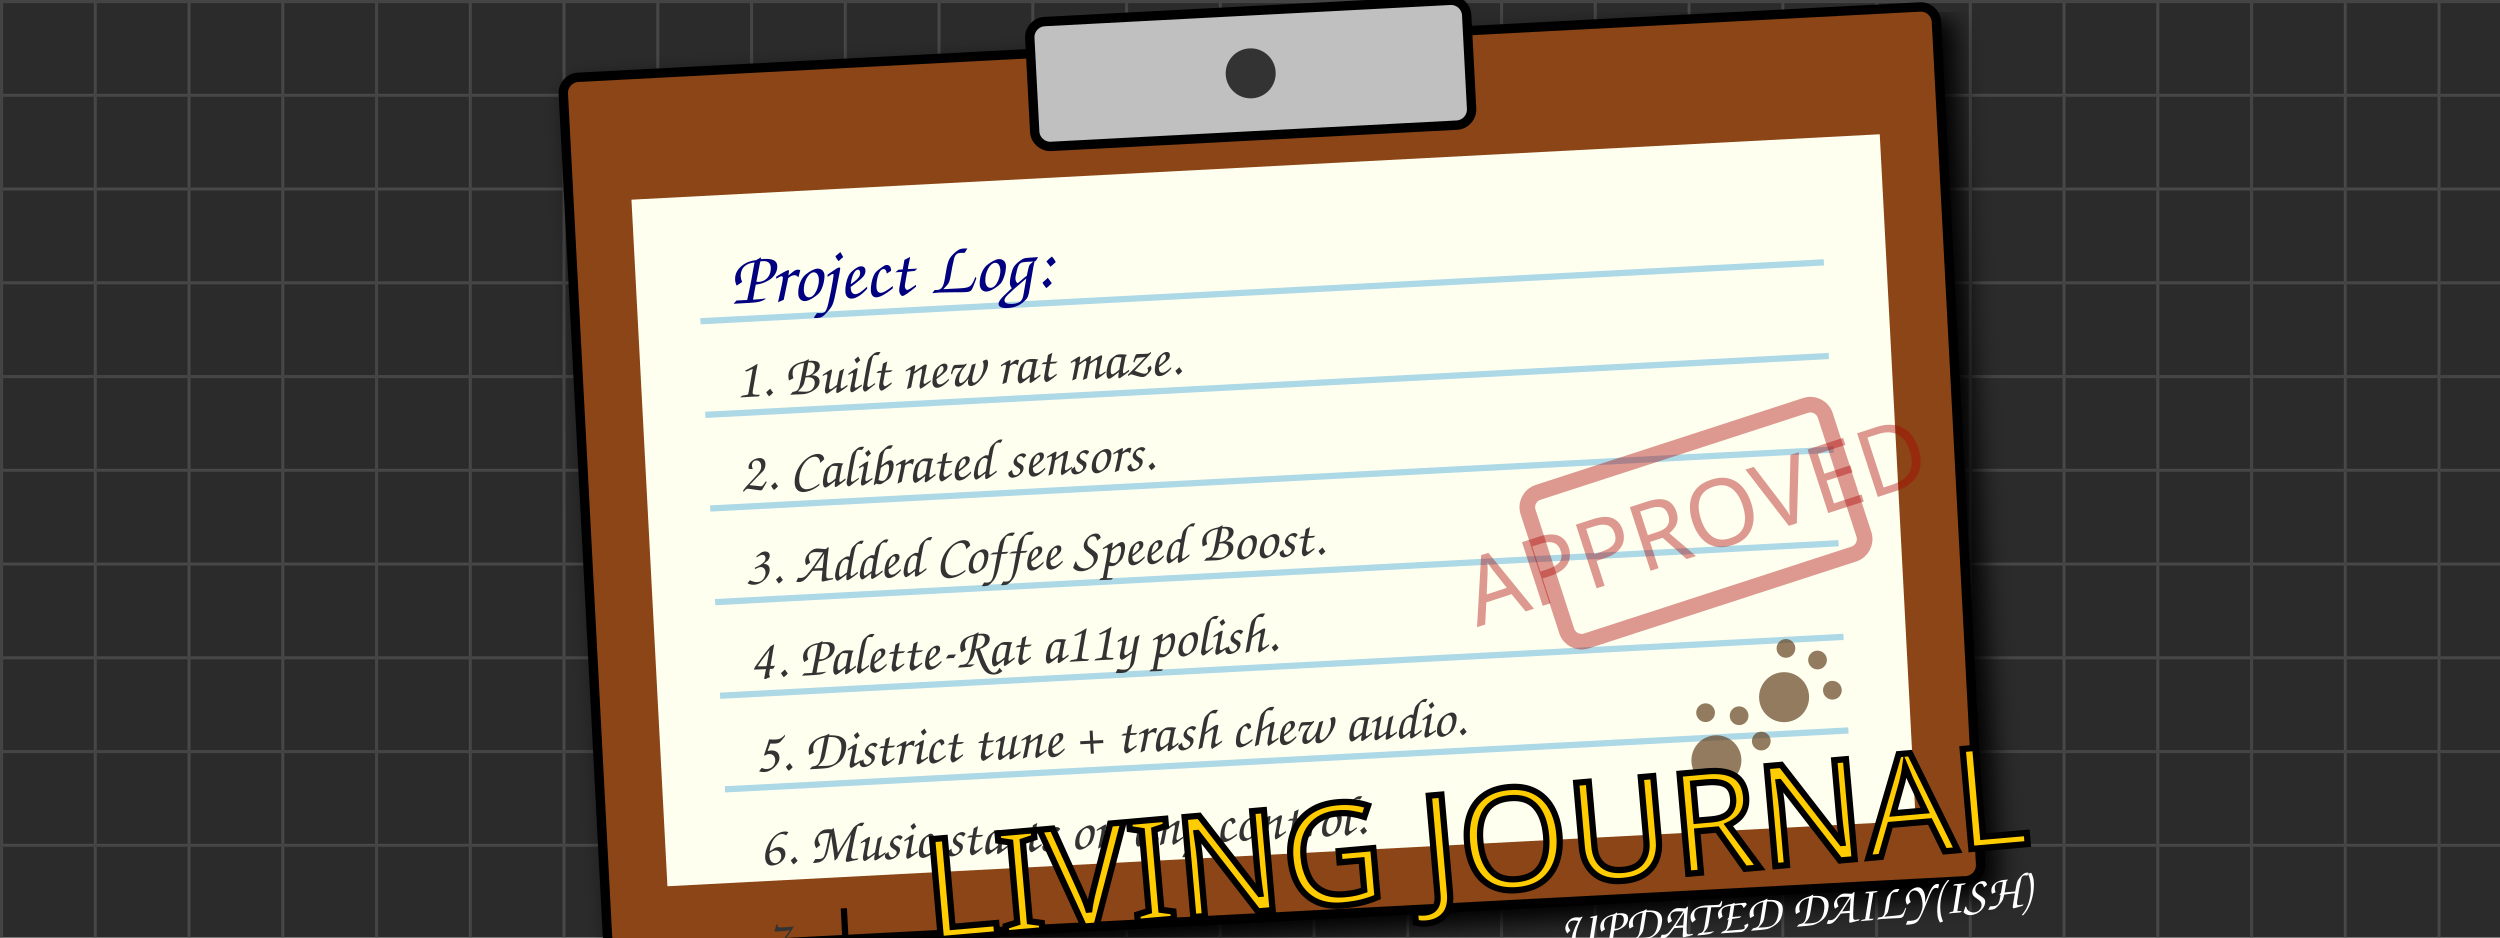
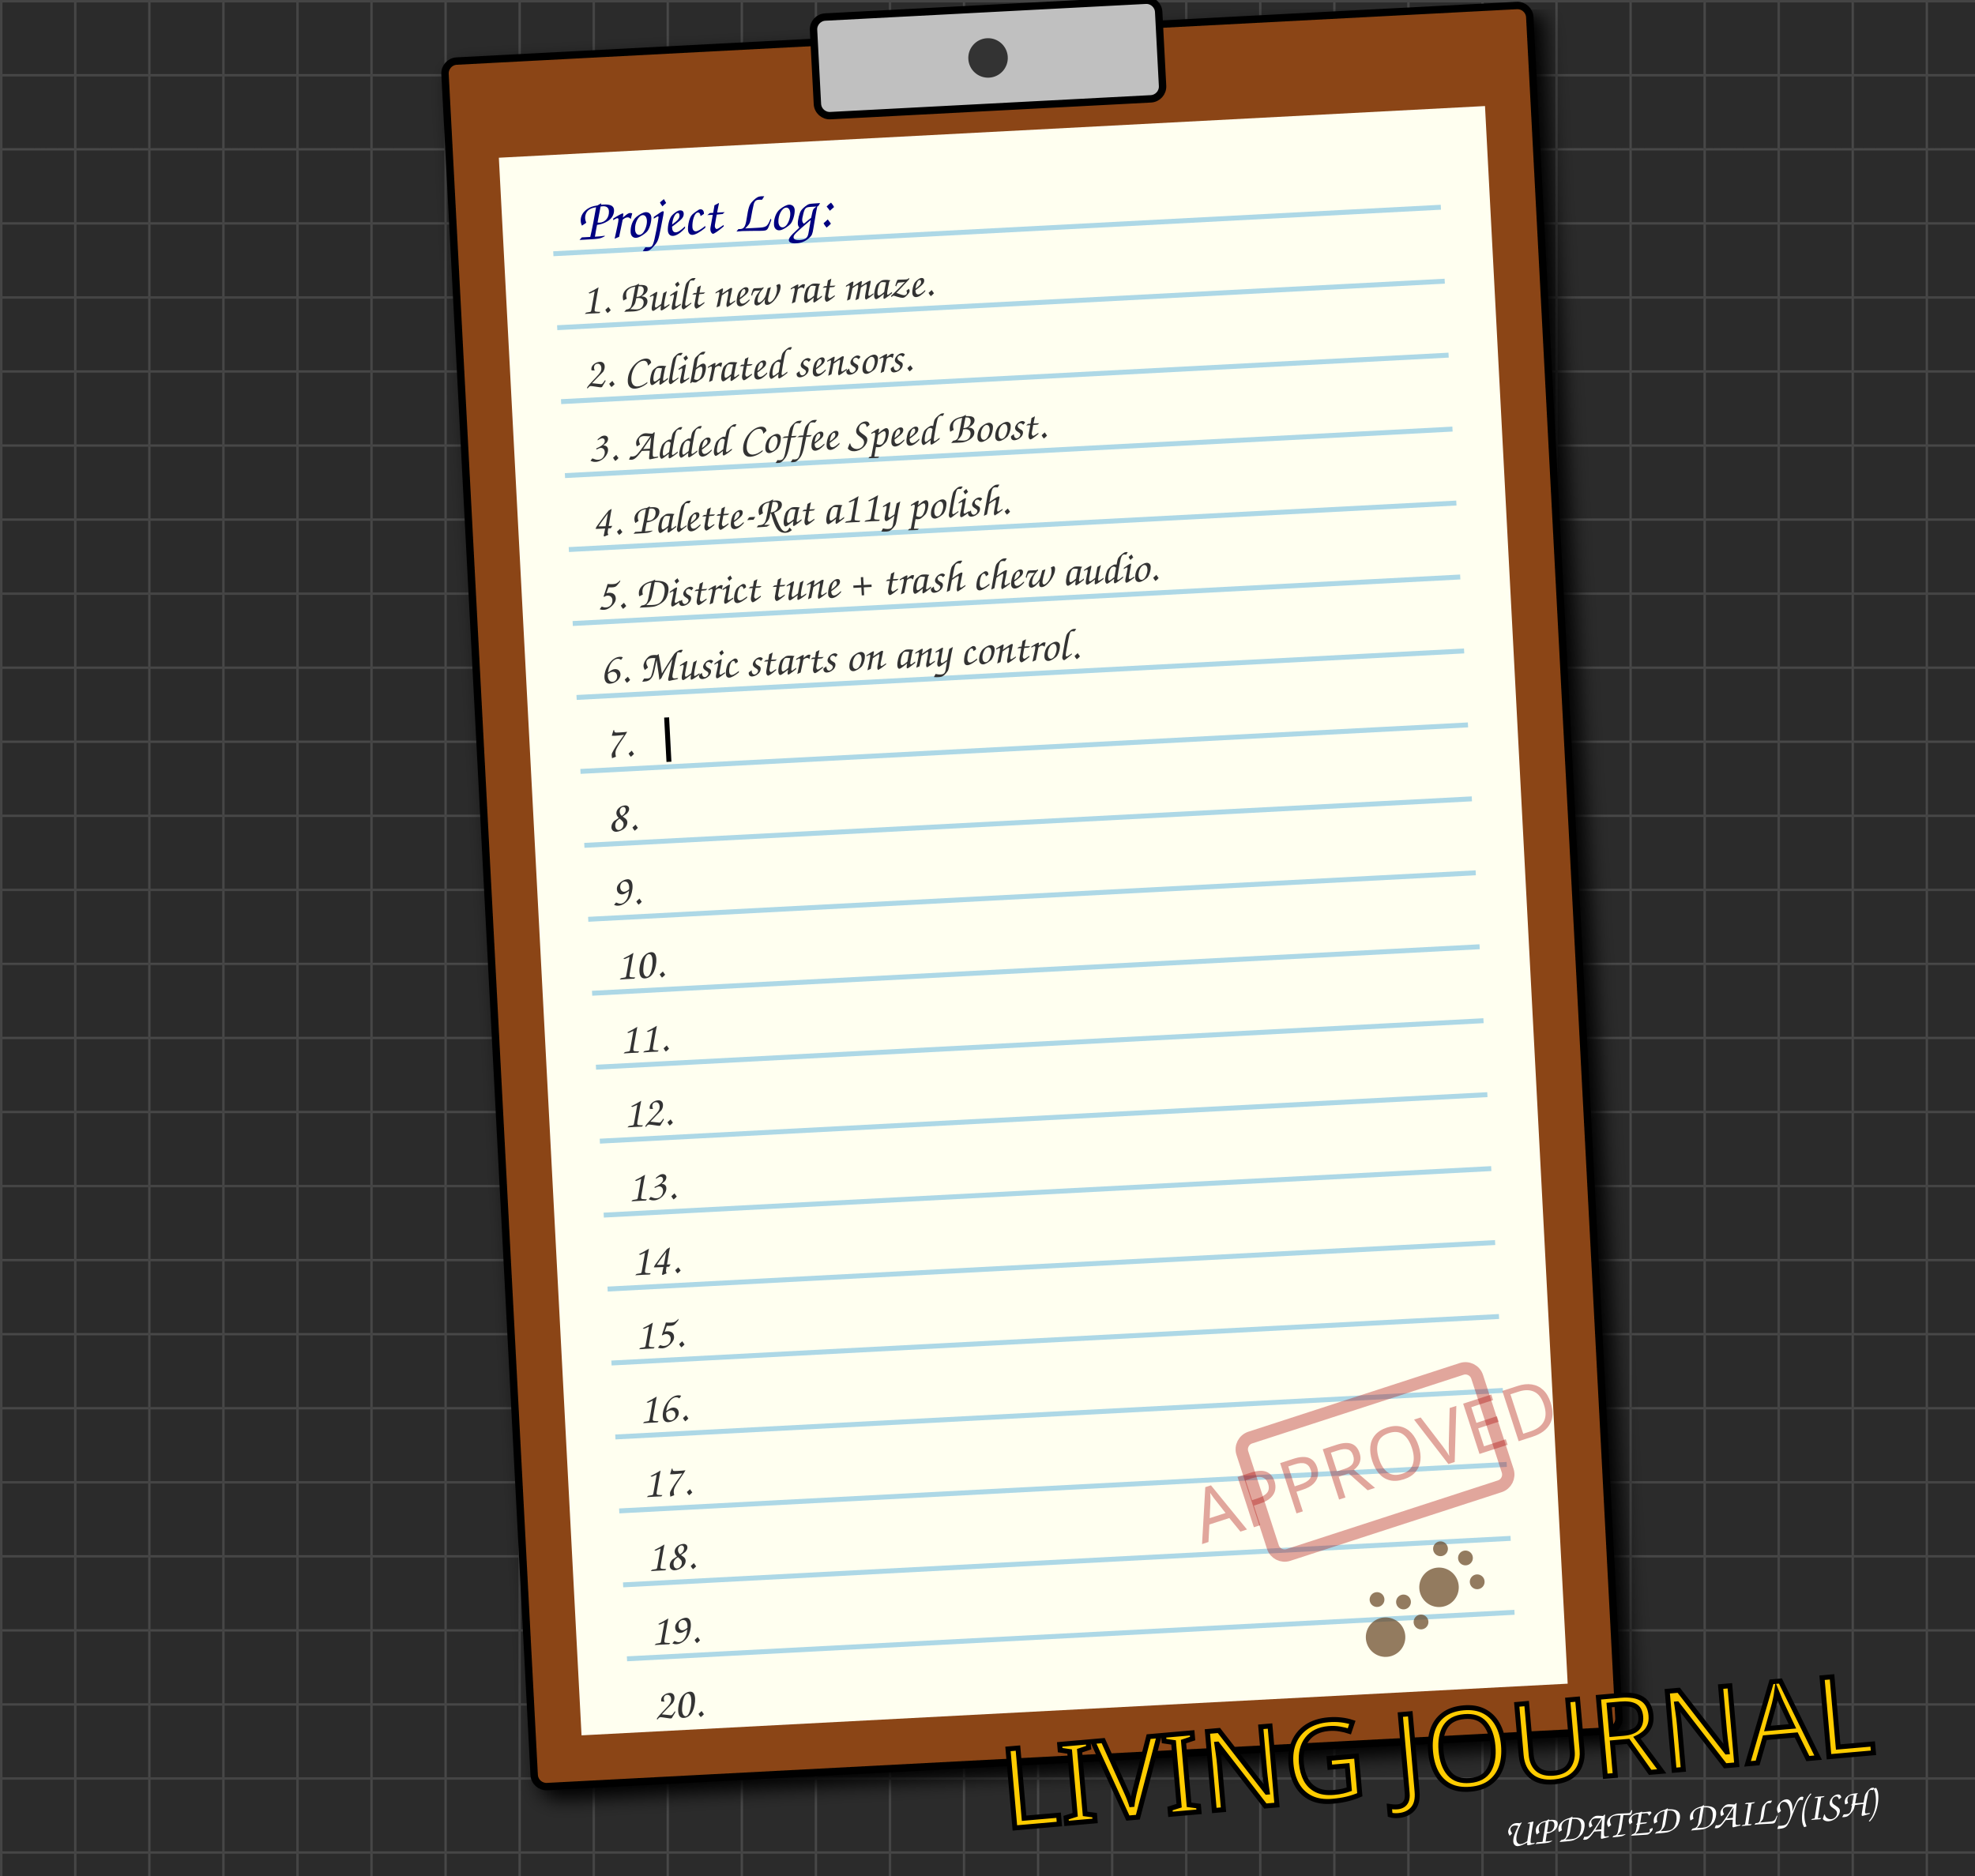
- <svg xmlns="http://www.w3.org/2000/svg" width="800" height="300" viewBox="0 0 800 300" style="background-color: #2b2b2b;">
+ <svg xmlns="http://www.w3.org/2000/svg" width="800" height="760" viewBox="0 0 800 760" style="background-color: #2b2b2b;">
  <defs>
    <pattern id="grid" width="30" height="30" patternUnits="userSpaceOnUse">
      <path d="M 30 0 L 0 0 0 30" fill="none" stroke="#444" stroke-width="2" />
    </pattern>
    <filter id="paper-shadow" x="-10%" y="-10%" width="120%" height="120%">
      <feGaussianBlur in="SourceAlpha" stdDeviation="4" />
      <feOffset dx="4" dy="4" result="offsetblur" />
      <feComponentTransfer>
        <feFuncA type="linear" slope="0.5" />
      </feComponentTransfer>
      <feMerge>
        <feMergeNode in="offsetblur" />
        <feMergeNode in="SourceGraphic" />
      </feMerge>
    </filter>
  </defs>
-   <rect width="800" height="300" fill="#2b2b2b" />
-   <rect width="800" height="300" fill="url(#grid)" />
+   <rect width="800" height="760" fill="#2b2b2b" />
+   <rect width="800" height="760" fill="url(#grid)" />
  <g transform="translate(180, 25) rotate(-3)">
-     <rect x="0" y="0" width="440" height="280" rx="5" fill="#8B4513" stroke="black" stroke-width="3" filter="url(#paper-shadow)" />
-     <rect x="20" y="40" width="400" height="220" fill="#fffff0" stroke="none" />
+     <rect x="0" y="0" width="440" height="700" rx="5" fill="#8B4513" stroke="black" stroke-width="3" filter="url(#paper-shadow)" />
+     <rect x="20" y="40" width="400" height="640" fill="#fffff0" stroke="none" />
    <rect x="150" y="-10" width="140" height="40" rx="5" fill="#c0c0c0" stroke="black" stroke-width="3" />
    <circle cx="220" cy="10" r="8" fill="#333" />
    <g stroke="#add8e6" stroke-width="2">
      <line x1="40" y1="80" x2="400" y2="80" />
      <line x1="40" y1="110" x2="400" y2="110" />
      <line x1="40" y1="140" x2="400" y2="140" />
      <line x1="40" y1="170" x2="400" y2="170" />
      <line x1="40" y1="200" x2="400" y2="200" />
      <line x1="40" y1="230" x2="400" y2="230" />
+       <line x1="40" y1="260" x2="400" y2="260" />
+       <line x1="40" y1="290" x2="400" y2="290" />
+       <line x1="40" y1="320" x2="400" y2="320" />
+       <line x1="40" y1="350" x2="400" y2="350" />
+       <line x1="40" y1="380" x2="400" y2="380" />
+       <line x1="40" y1="410" x2="400" y2="410" />
+       <line x1="40" y1="440" x2="400" y2="440" />
+       <line x1="40" y1="470" x2="400" y2="470" />
+       <line x1="40" y1="500" x2="400" y2="500" />
+       <line x1="40" y1="530" x2="400" y2="530" />
+       <line x1="40" y1="560" x2="400" y2="560" />
+       <line x1="40" y1="590" x2="400" y2="590" />
+       <line x1="40" y1="620" x2="400" y2="620" />
+       <line x1="40" y1="650" x2="400" y2="650" />
    </g>
    <text x="50" y="75" font-family="Comic Sans MS, cursive, sans-serif" font-size="24" fill="#000080">Project Log:</text>
    <g>
      <text x="50" y="105" font-family="Comic Sans MS, cursive, sans-serif" font-size="18" fill="#333">1. Built new rat maze.</text>
      <animate attributeName="opacity" values="0;1" dur="0.5s" fill="freeze" />
    </g>
    <g>
      <text x="50" y="135" font-family="Comic Sans MS, cursive, sans-serif" font-size="18" fill="#333">2. Calibrated sensors.</text>
      <animate attributeName="opacity" values="0;1" begin="0.5s" dur="0.5s" fill="freeze" />
    </g>
    <g>
      <text x="50" y="165" font-family="Comic Sans MS, cursive, sans-serif" font-size="18" fill="#333">3. Added Coffee Speed Boost.</text>
      <animate attributeName="opacity" values="0;1" begin="1.0s" dur="0.5s" fill="freeze" />
    </g>
    <g>
      <text x="50" y="195" font-family="Comic Sans MS, cursive, sans-serif" font-size="18" fill="#333">4. Palette-Rat a11y polish.</text>
      <animate attributeName="opacity" values="0;1" begin="1.5s" dur="0.5s" fill="freeze" />
    </g>
    <g>
      <text x="50" y="225" font-family="Comic Sans MS, cursive, sans-serif" font-size="18" fill="#333">5. District tune + trash chew audio.</text>
      <animate attributeName="opacity" values="0;1" begin="2.0s" dur="0.5s" fill="freeze" />
    </g>
    <g>
      <text x="50" y="255" font-family="Comic Sans MS, cursive, sans-serif" font-size="18" fill="#333">6. Music starts on any control.</text>
      <animate attributeName="opacity" values="0;1" begin="2.5s" dur="0.5s" fill="freeze" />
    </g>
    <g>
      <text x="50" y="285" font-family="Comic Sans MS, cursive, sans-serif" font-size="18" fill="#333">7. </text>
      <rect x="75" y="270" width="2" height="18" fill="black">
        <animate attributeName="opacity" values="1;0;1" dur="0.8s" repeatCount="indefinite" />
      </rect>
    </g>
-     <g transform="translate(300, 150) rotate(-15)">
-       <rect x="0" y="0" width="100" height="50" rx="5" fill="none" stroke="#aa0000" stroke-width="5" opacity="0.4" />
-       <text x="50" y="35" font-family="Impact, sans-serif" font-size="30" fill="#aa0000" text-anchor="middle" opacity="0.4">APPROVED</text>
+     <text x="50" y="315" font-family="Comic Sans MS, cursive, sans-serif" font-size="18" fill="#333">8. </text>
+     <text x="50" y="345" font-family="Comic Sans MS, cursive, sans-serif" font-size="18" fill="#333">9. </text>
+     <text x="50" y="375" font-family="Comic Sans MS, cursive, sans-serif" font-size="18" fill="#333">10. </text>
+     <text x="50" y="405" font-family="Comic Sans MS, cursive, sans-serif" font-size="18" fill="#333">11. </text>
+     <text x="50" y="435" font-family="Comic Sans MS, cursive, sans-serif" font-size="18" fill="#333">12. </text>
+     <text x="50" y="465" font-family="Comic Sans MS, cursive, sans-serif" font-size="18" fill="#333">13. </text>
+     <text x="50" y="495" font-family="Comic Sans MS, cursive, sans-serif" font-size="18" fill="#333">14. </text>
+     <text x="50" y="525" font-family="Comic Sans MS, cursive, sans-serif" font-size="18" fill="#333">15. </text>
+     <text x="50" y="555" font-family="Comic Sans MS, cursive, sans-serif" font-size="18" fill="#333">16. </text>
+     <text x="50" y="585" font-family="Comic Sans MS, cursive, sans-serif" font-size="18" fill="#333">17. </text>
+     <text x="50" y="615" font-family="Comic Sans MS, cursive, sans-serif" font-size="18" fill="#333">18. </text>
+     <text x="50" y="645" font-family="Comic Sans MS, cursive, sans-serif" font-size="18" fill="#333">19. </text>
+     <text x="50" y="675" font-family="Comic Sans MS, cursive, sans-serif" font-size="18" fill="#333">20. </text>
+     <g transform="translate(292, 575) rotate(-15)">
+       <rect x="0" y="0" width="100" height="50" rx="5" fill="none" stroke="#aa0000" stroke-width="5" opacity="0.35" />
+       <text x="50" y="35" font-family="Impact, sans-serif" font-size="30" fill="#aa0000" text-anchor="middle" opacity="0.35">APPROVED</text>
    </g>
-     <g transform="translate(350, 210) rotate(30)" fill="#654321" opacity="0.7">
+     <g transform="translate(340, 630) rotate(30)" fill="#654321" opacity="0.7">
      <circle cx="20" cy="20" r="8" />
      <circle cx="10" cy="8" r="3" />
      <circle cx="20" cy="4" r="3" />
      <circle cx="30" cy="8" r="3" />
    </g>
-     <g transform="translate(380, 190) rotate(45)" fill="#654321" opacity="0.7">
+     <g transform="translate(370, 610) rotate(45)" fill="#654321" opacity="0.7">
      <circle cx="20" cy="20" r="8" />
      <circle cx="10" cy="8" r="3" />
      <circle cx="20" cy="4" r="3" />
      <circle cx="30" cy="8" r="3" />
    </g>
  </g>
-   <text x="650" y="270" font-family="Impact, sans-serif" font-size="45" fill="#ffcc00" stroke="black" stroke-width="2" text-anchor="end" transform="rotate(-5 650 270)">LIVING JOURNAL</text>
-   <text x="650" y="290" font-family="Comic Sans MS, cursive, sans-serif" font-size="16" fill="#fff" text-anchor="end" transform="rotate(-5 650 290)">UPDATED DAILY(ISH)</text>
+   <text x="760" y="710" font-family="Impact, sans-serif" font-size="45" fill="#ffcc00" stroke="black" stroke-width="2" text-anchor="end" transform="rotate(-5 760 710)">LIVING JOURNAL</text>
+   <text x="760" y="735" font-family="Comic Sans MS, cursive, sans-serif" font-size="16" fill="#fff" text-anchor="end" transform="rotate(-5 760 735)">UPDATED DAILY(ISH)</text>
</svg>
